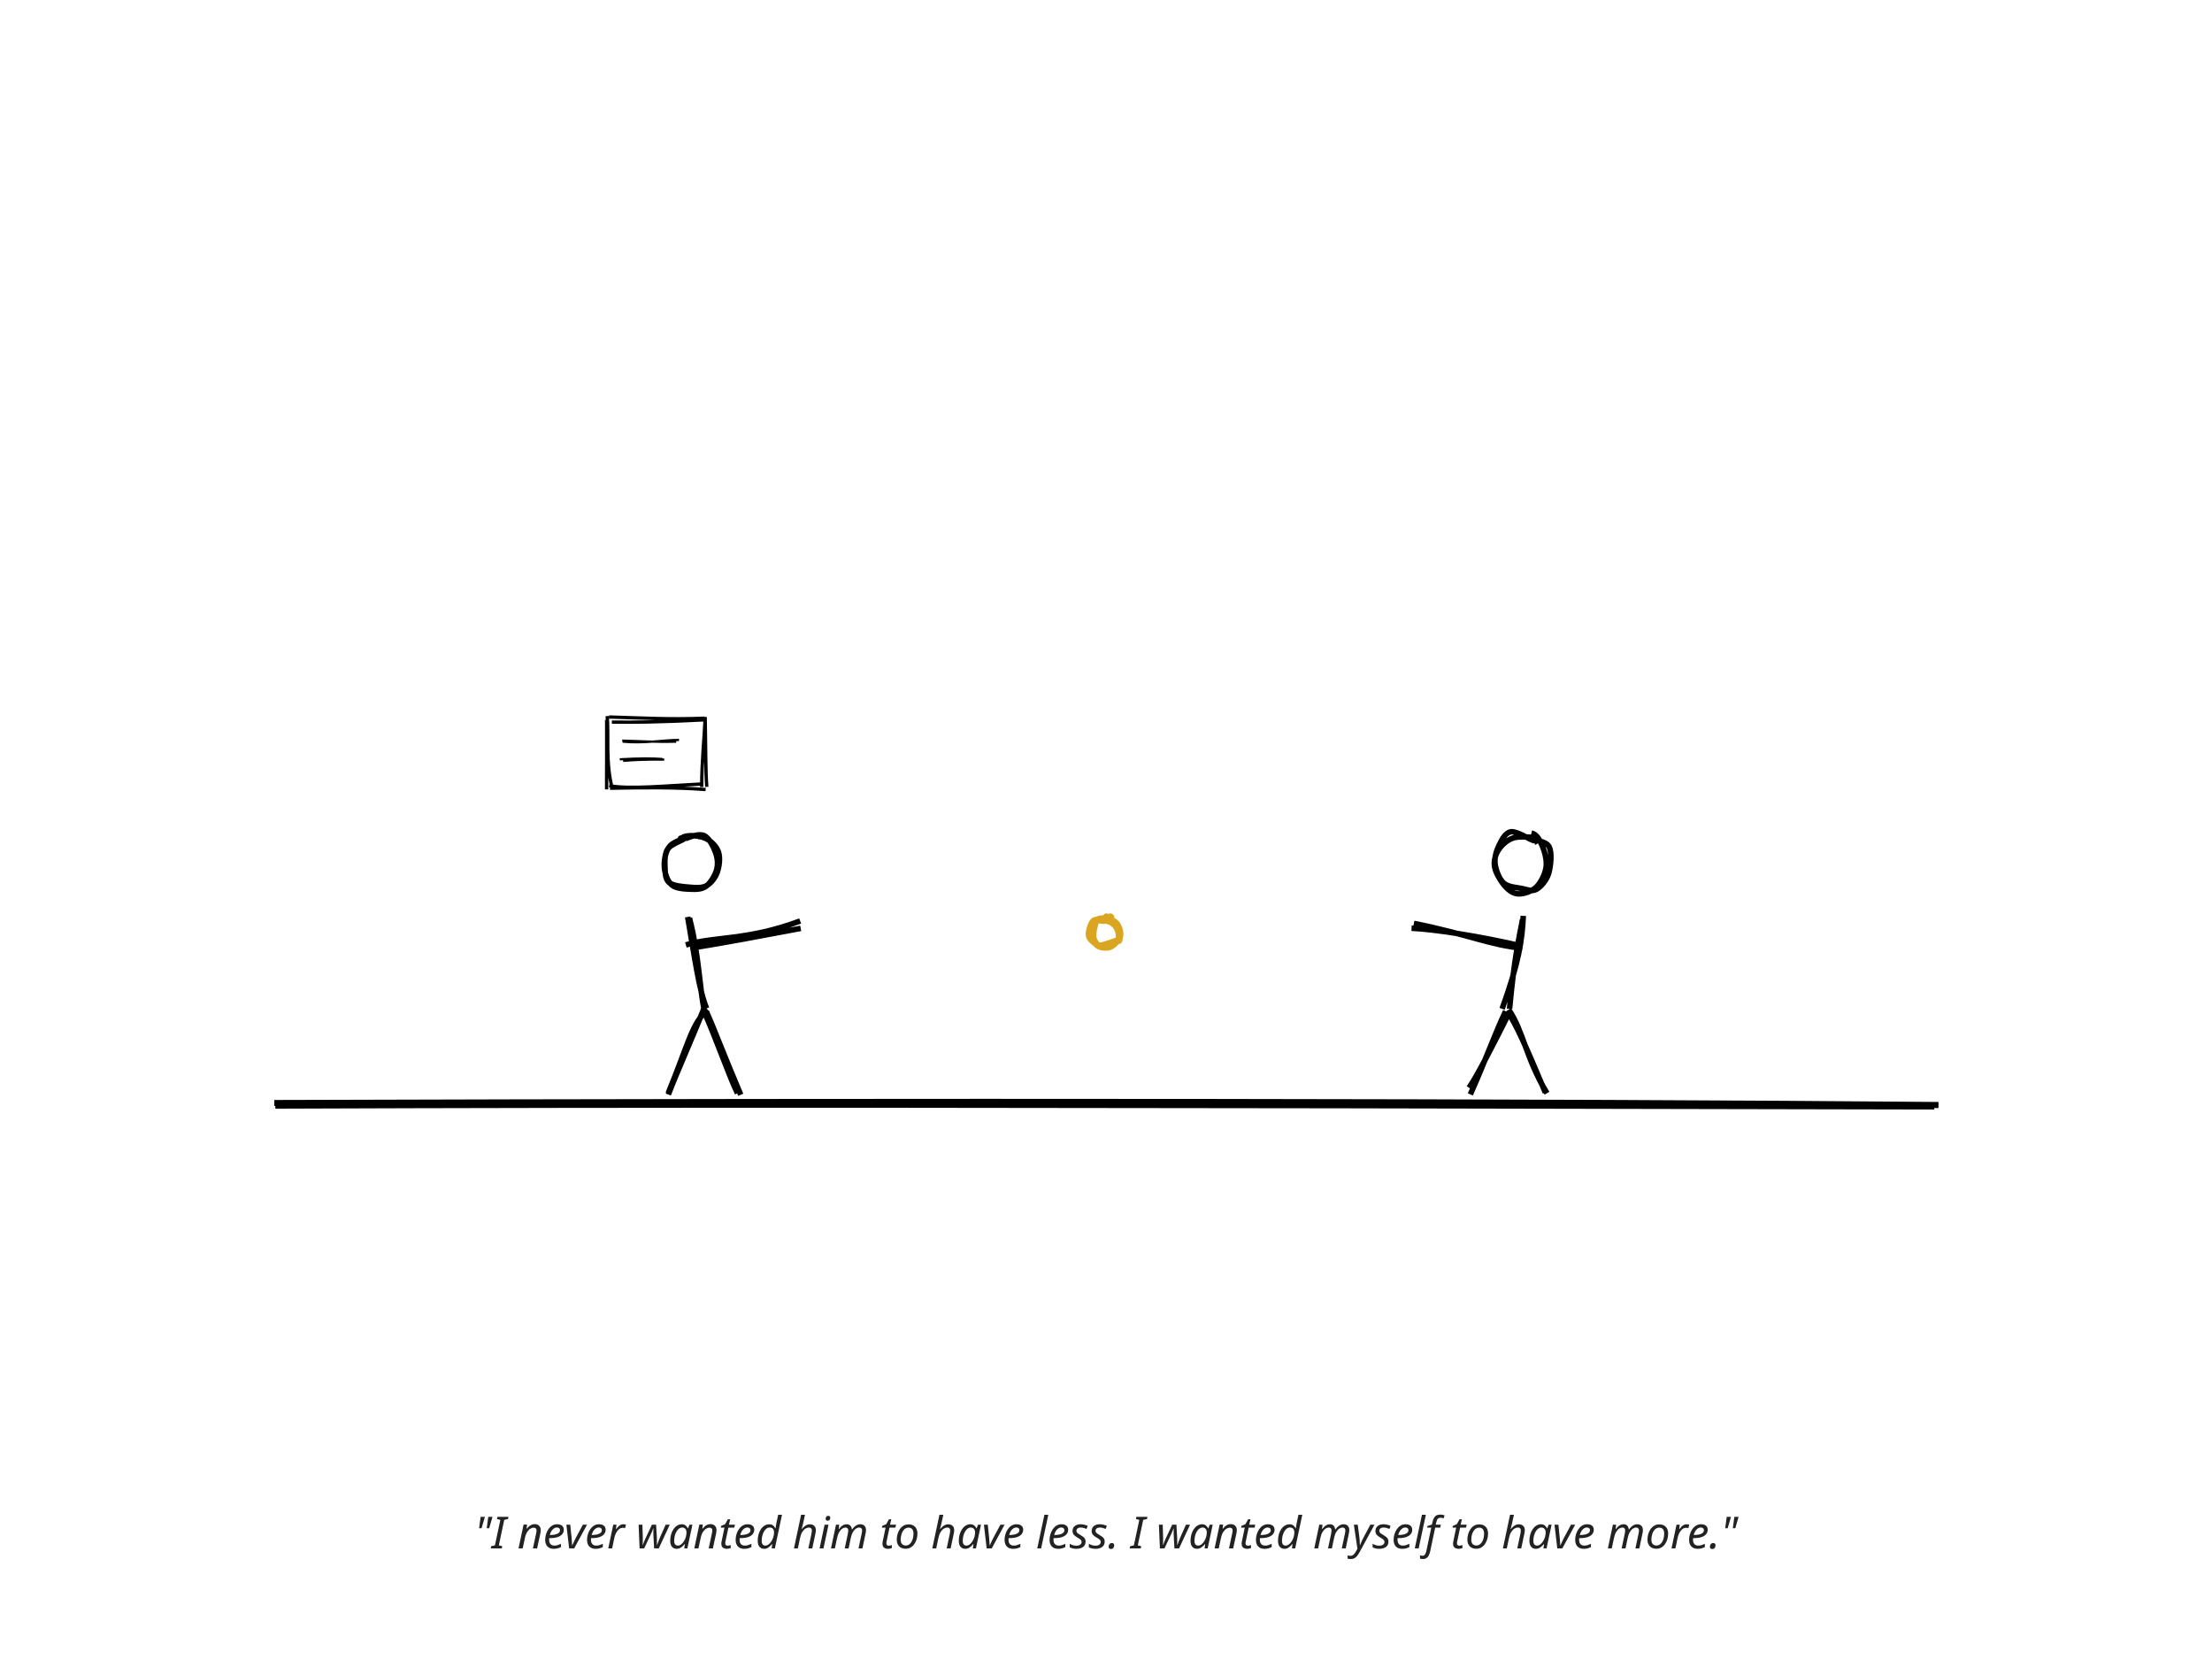
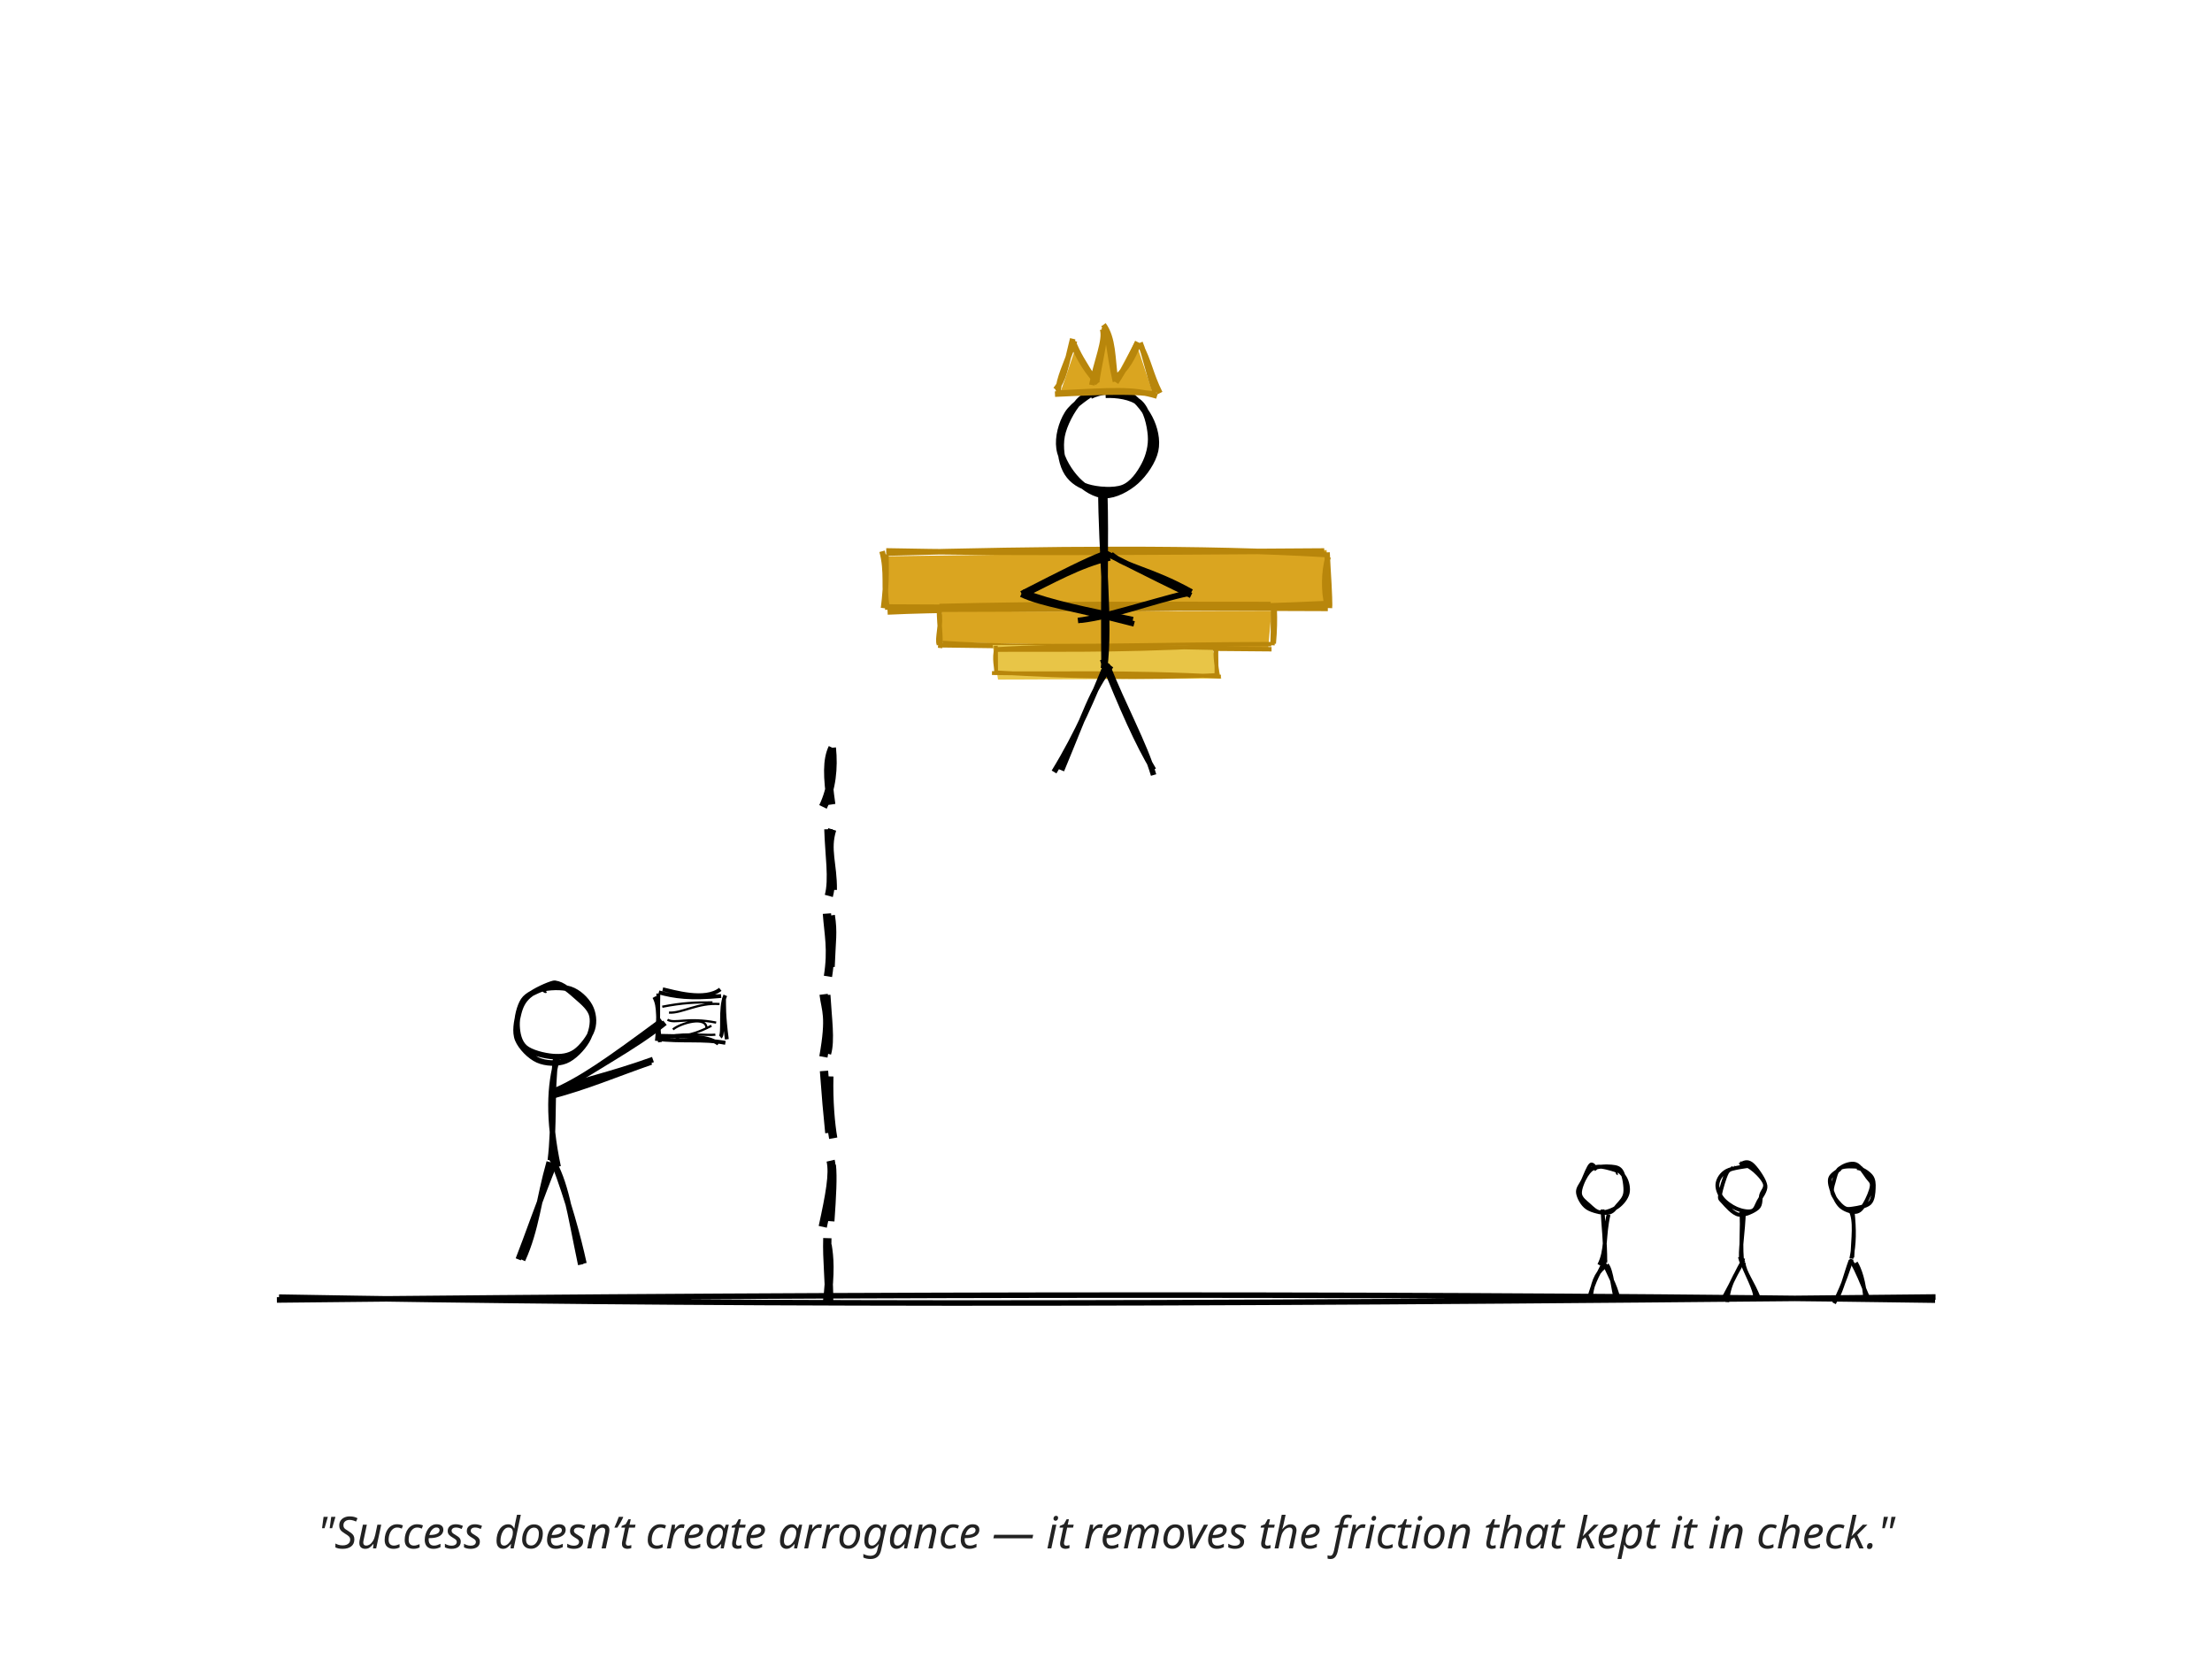
<svg xmlns="http://www.w3.org/2000/svg" width="800" height="600" viewBox="0 0 800 600">
  <rect width="800" height="600" fill="#FFFFFF" />
  <g>
-     <path d="M99.212 398.921 C332.299 398.209, 563.369 398.391, 701.088 399.641 M99.577 399.862 C232.913 399.361, 366.198 399.419, 699.555 400.171" stroke="#000000" stroke-width="2.2" fill="none" />
+     <path d="M320.763 201.188 L479.775 198.939 L481.745 219.116 L320.933 220.498" stroke="none" stroke-width="0" fill="#DAA520" />
+     <path d="M320.511 199.247 C361.988 200.089, 406.729 199.775, 478.926 199.275 M320.68 200.027 C377.501 198.47, 436.081 197.894, 479.613 200.557 M480.364 201.438 C478.71 206.84, 478.805 214.438, 480.001 218.73 M479.943 199.77 C480.298 207.421, 480.976 215.476, 480.812 219.926 M480.224 218.277 C418.522 221.252, 356.795 219.61, 321.007 221.322 M480.229 220.032 C445.41 219.831, 411.882 220.024, 320.084 219.537 M320.7 219.023 C319.544 212.749, 321.034 206.797, 319.007 199.383 M319.549 219.938 C320.008 215.893, 320.696 210.942, 320.392 200.431" stroke="#B8860B" stroke-width="2" fill="none" />
  </g>
  <g>
-     <path d="M242.269 306.002 C242.269 306.002, 242.269 306.002, 242.269 306.002 M242.269 306.002 C242.269 306.002, 242.269 306.002, 242.269 306.002 M243.341 317.015 C244.803 313.12, 250.754 309.844, 253.821 301.644 M241.991 318.361 C246.135 314.031, 249.28 310.345, 255.496 302.136 M250.749 322.899 C253.542 317.293, 255.959 313.967, 258.873 310.637 M249.119 321.383 C252.526 318.206, 255.465 314.82, 258.368 311.609" stroke="none" stroke-width="1" fill="none" />
-     <path d="M247.977 303.279 C249.955 302.527, 252.894 301.385, 254.694 302.224 C256.494 303.063, 258.032 306.257, 258.78 308.314 C259.528 310.37, 259.742 312.536, 259.182 314.565 C258.621 316.594, 256.981 319.315, 255.416 320.487 C253.852 321.658, 251.876 321.673, 249.792 321.595 C247.709 321.518, 244.501 321.403, 242.913 320.023 C241.325 318.644, 240.353 315.677, 240.264 313.319 C240.175 310.961, 240.672 307.698, 242.38 305.874 C244.087 304.051, 248.905 302.84, 250.509 302.377 C252.112 301.914, 252.154 302.896, 251.999 303.094 M246.892 302.779 C249.147 301.857, 252.694 302.188, 254.844 303.062 C256.995 303.936, 259.033 305.972, 259.797 308.023 C260.561 310.075, 260.144 313.318, 259.426 315.37 C258.709 317.422, 257.182 319.42, 255.495 320.336 C253.808 321.252, 251.546 321.053, 249.304 320.866 C247.062 320.678, 243.511 320.42, 242.043 319.211 C240.575 318.002, 240.582 315.642, 240.493 313.612 C240.404 311.582, 240.351 308.738, 241.507 307.03 C242.664 305.321, 246.674 303.997, 247.432 303.361 C248.191 302.725, 246.078 303.072, 246.06 303.214" stroke="#000000" stroke-width="2" fill="none" />
+     <path d="M340.613 221.32 L459.879 220.944 L458.625 234.685 L339.059 232.253" stroke="none" stroke-width="0" fill="#DAA520" />
+     <path d="M339.756 219.166 C378.937 218.189, 414.603 218.42, 459.554 218.436 M339.964 219.775 C365.461 219.202, 390.222 218.985, 460.584 220.015 M461.024 220.241 C461.174 224.137, 461.108 228.101, 460.674 232.767 M460.516 220.105 C460.174 222.918, 460.542 225.998, 460.212 233.376 M459.767 232.959 C415.242 233.035, 372.605 234.766, 340.94 232.532 M459.871 234.802 C418.797 234.569, 378.756 233.835, 340.541 233.379 M339.579 233.123 C338.694 231.044, 340.657 225.794, 339.69 221.082 M340.004 234.363 C340.402 230.247, 339.715 226.999, 339.568 220.594" stroke="#B8860B" stroke-width="1.6" fill="none" />
  </g>
  <g>
-     <path d="M248.709 331.627 C251.121 345.446, 252.858 358.509, 255.558 364.688 M249.339 332.015 C252.875 345.549, 253.032 358.348, 254.809 365.601" stroke="#000000" stroke-width="2" fill="none" />
+     <path d="M359.004 233.254 L438.241 233.617 L441.717 245.404 L360.948 245.784" stroke="none" stroke-width="0" fill="#E8C547" />
+     <path d="M359.55 235.076 C380.562 234.843, 400.486 235.573, 438.595 233.688 M359.716 234.801 C385.281 233.162, 412.507 233.786, 440.816 234.402 M439.778 233.339 C439.181 237.881, 440.235 241.185, 440.247 244.069 M439.91 234.015 C439.863 237.897, 440.028 241.515, 439.953 244.215 M441.512 244.74 C408.84 242.746, 377.84 243.853, 358.761 243.417 M440.626 244.131 C414.3 245.475, 386.877 244.756, 360.427 243.2 M360.235 243.307 C360.471 241.538, 359.237 238.51, 360.377 234.075 M360.25 244.027 C360.174 239.812, 360.276 236.135, 360.134 233.566" stroke="#B8860B" stroke-width="1.4" fill="none" />
  </g>
  <g>
-     <path d="M255.977 365.249 C250.317 369.737, 248.988 377.571, 241.664 395.391 M254.513 364.923 C250.599 374.864, 244.866 387.586, 241.71 395.852" stroke="#000000" stroke-width="2" fill="none" />
+     <path d="M385.906 149.961 C385.906 149.961, 385.906 149.961, 385.906 149.961 M385.906 149.961 C385.906 149.961, 385.906 149.961, 385.906 149.961 M384.057 167.318 C389.7 160.811, 393.429 155.127, 407.802 140.525 M385.193 165.436 C391.896 156.963, 400.381 149.974, 406.07 142.154 M392.063 173.135 C396.116 164.929, 404.674 158.89, 412.502 146.79 M391.094 173.571 C398.196 166.31, 405.283 159.95, 413.28 149.054 M399.108 179.053 C403.997 173.011, 410.966 166.48, 415.929 157.847 M399.708 179.049 C403.698 176.005, 407.153 171.807, 417.442 158.45" stroke="none" stroke-width="1.2" fill="none" />
+     <path d="M394.349 143.097 C397.875 141.382, 403.311 140.691, 406.87 142.053 C410.429 143.416, 413.893 147.787, 415.704 151.272 C417.514 154.757, 418.556 159.174, 417.734 162.963 C416.913 166.751, 413.781 171.329, 410.776 174.004 C407.77 176.68, 403.233 179.066, 399.7 179.016 C396.166 178.966, 392.322 176.52, 389.576 173.706 C386.83 170.893, 383.798 166.138, 383.226 162.134 C382.655 158.131, 383.976 153.177, 386.145 149.685 C388.314 146.194, 394.307 142.544, 396.24 141.184 C398.174 139.824, 397.787 141.114, 397.747 141.526 M399.844 142.756 C403.663 142.552, 409.318 143.276, 412.062 145.722 C414.805 148.169, 415.997 153.678, 416.305 157.435 C416.613 161.193, 415.592 165.088, 413.909 168.267 C412.227 171.447, 409.669 175.187, 406.211 176.511 C402.752 177.835, 396.615 177.313, 393.156 176.211 C389.697 175.109, 386.995 172.998, 385.456 169.898 C383.917 166.798, 383.139 161.721, 383.923 157.611 C384.706 153.502, 387.574 148.115, 390.158 145.241 C392.742 142.368, 397.963 140.973, 399.426 140.371 C400.89 139.769, 398.66 141.395, 398.94 141.63" stroke="#000000" stroke-width="2.4" fill="none" />
  </g>
  <g>
-     <path d="M254.734 366.01 C259.347 376.508, 264.052 390.069, 266.721 395.365 M255.434 365.796 C258.221 371.913, 260.992 379.622, 267.898 395.941" stroke="#000000" stroke-width="2" fill="none" />
+     <path d="M398.346 176.077 C398.346 200.471, 401.474 225.095, 399.284 241.715 M399.356 178.695 C399.843 195.293, 399.202 212.172, 399.496 240.93" stroke="#000000" stroke-width="2.4" fill="none" />
  </g>
  <g>
-     <path d="M248.054 341.749 C258.697 338.544, 270.185 340.272, 289.387 333.083 M250.141 342.853 C263.052 340.777, 274.428 338.615, 289.585 335.758" stroke="#000000" stroke-width="2" fill="none" />
+     <path d="M401.824 240.785 C394.885 249.875, 392.607 257.663, 383.906 278.583 M400.375 239.683 C395.332 251.923, 390.012 264.814, 381.21 279.194" stroke="#000000" stroke-width="2" fill="none" />
  </g>
  <g>
-     <path d="M541.6 307.829 C541.6 307.829, 541.6 307.829, 541.6 307.829 M541.6 307.829 C541.6 307.829, 541.6 307.829, 541.6 307.829 M541.068 317.966 C545.413 313.574, 549.238 309.014, 557.793 304.442 M543.563 318.993 C545.79 314.779, 550.458 310.183, 556.761 302.774 M549.247 322.512 C551.158 321.718, 556.025 317.741, 557.483 312.167 M548.771 324.168 C553.184 319.009, 555.779 315.885, 559.12 312.775" stroke="none" stroke-width="1" fill="none" />
-     <path d="M553.862 301.284 C555.815 301.752, 556.86 303.776, 557.746 305.826 C558.631 307.877, 559.518 311.096, 559.175 313.586 C558.833 316.075, 557.336 319.146, 555.69 320.763 C554.044 322.38, 551.18 323.314, 549.299 323.286 C547.418 323.259, 545.858 322.193, 544.406 320.598 C542.954 319.002, 541.012 315.89, 540.587 313.712 C540.163 311.534, 540.749 309.305, 541.858 307.532 C542.967 305.759, 544.997 303.824, 547.243 303.074 C549.488 302.324, 554.043 302.775, 555.332 303.031 C556.621 303.287, 555.223 304.563, 554.976 304.609 M552.874 303.286 C555.122 304.023, 558.999 304.068, 560.204 306.162 C561.408 308.256, 560.86 313.268, 560.099 315.849 C559.338 318.43, 557.269 320.74, 555.639 321.65 C554.008 322.561, 552.292 321.699, 550.317 321.314 C548.343 320.93, 545.392 320.826, 543.792 319.344 C542.192 317.862, 540.991 314.692, 540.717 312.423 C540.442 310.153, 541.19 307.66, 542.145 305.726 C543.101 303.792, 544.404 301.121, 546.451 300.821 C548.497 300.52, 553.153 303.514, 554.423 303.926 C555.693 304.338, 554.395 303.185, 554.072 303.294" stroke="#000000" stroke-width="2" fill="none" />
+     <path d="M398.757 238.453 C405.61 255.676, 411.647 269.288, 417.203 278.44 M400.426 240.583 C406.285 255.349, 414.015 269.343, 417.213 280.302" stroke="#000000" stroke-width="2" fill="none" />
  </g>
  <g>
-     <path d="M550.917 331.232 C550.503 340.064, 549.274 348.262, 543.262 364.857 M550.659 332.527 C549.382 339.439, 547.71 345.894, 545.954 364.864" stroke="#000000" stroke-width="2" fill="none" />
+     <path d="M401.458 201.772 C390.343 204.392, 380.587 210.096, 370.331 215.046 M399.194 200.342 C392.66 202.868, 385.042 206.742, 369.457 214.707" stroke="#000000" stroke-width="2" fill="none" />
  </g>
  <g>
-     <path d="M545.908 366.099 C540.427 377.021, 534.387 388.952, 531.286 393.391 M544.525 365.71 C540.748 373.637, 537.477 382.991, 531.768 395.812" stroke="#000000" stroke-width="2" fill="none" />
+     <path d="M369.344 214.932 C377.011 218.571, 388.036 219.817, 410.17 225.64 M369.81 214.069 C381.21 218.363, 392.265 220.42, 409.736 224.094" stroke="#000000" stroke-width="2" fill="none" />
  </g>
  <g>
-     <path d="M545.631 365.123 C550.9 372.788, 551.921 382.913, 559.49 395.376 M545.125 365.58 C548.773 371.426, 551.482 377.548, 558.904 395.144" stroke="#000000" stroke-width="2" fill="none" />
+     <path d="M401.802 200.461 C407.246 205.18, 416.252 205.875, 430.918 214.079 M400.192 200.171 C405.401 202.714, 413.514 207, 430.767 215.342" stroke="#000000" stroke-width="2" fill="none" />
  </g>
  <g>
-     <path d="M550.519 342.895 C539.384 341.948, 530.531 337.781, 511.344 333.974 M549.209 341.89 C534.266 338.469, 518.694 336.067, 510.508 335.705" stroke="#000000" stroke-width="2" fill="none" />
+     <path d="M428.243 214.717 C415.084 218.054, 398.482 223.435, 389.847 224.412 M430.211 214.503 C415.548 217.641, 403.097 222.878, 390.996 224.317" stroke="#000000" stroke-width="2" fill="none" />
  </g>
  <g>
-     <path d="M396.736 332.952 C396.736 332.952, 396.736 332.952, 396.736 332.952 M396.736 332.952 C396.736 332.952, 396.736 332.952, 396.736 332.952 M401.404 342.655 C402.844 340.238, 405.219 338.852, 405.794 338.396 M401.841 342.604 C403.245 340.697, 404.656 339.074, 405.749 338.241" stroke="none" stroke-width="1.2" fill="none" />
-     <path d="M400.675 332.432 C401.629 332.472, 402.992 333.181, 403.729 333.999 C404.465 334.816, 404.988 336.363, 405.093 337.339 C405.199 338.315, 404.978 339.01, 404.361 339.854 C403.743 340.698, 402.533 342.012, 401.389 342.402 C400.244 342.792, 398.487 342.704, 397.493 342.194 C396.498 341.684, 395.716 340.478, 395.421 339.343 C395.125 338.209, 395.446 336.512, 395.719 335.386 C395.992 334.259, 396.098 333.133, 397.057 332.582 C398.017 332.03, 400.736 332.247, 401.477 332.078 C402.218 331.909, 401.559 331.372, 401.505 331.566 M398.345 332.776 C399.162 332.739, 400.753 332.911, 401.714 333.42 C402.674 333.928, 403.589 334.771, 404.109 335.826 C404.63 336.881, 404.953 338.983, 404.837 339.749 C404.721 340.515, 404.529 340.035, 403.414 340.419 C402.299 340.803, 399.302 341.886, 398.148 342.054 C396.993 342.222, 397.199 342.058, 396.485 341.426 C395.771 340.795, 394.026 339.649, 393.865 338.265 C393.704 336.88, 394.569 334.01, 395.519 333.118 C396.469 332.227, 398.79 333.182, 399.565 332.916 C400.341 332.65, 400.05 331.412, 400.17 331.523" stroke="#DAA520" stroke-width="2.4" fill="none" />
+     <path d="M383.548 141.83 L389.088 125.587 L395.288 138.09 L399.345 118.494 L403.366 136.834 L410.656 123.383 L416.728 141.526" stroke="none" stroke-width="0" fill="#DAA520" fill-rule="evenodd" />
+     <path d="M381.755 140.882 C384.623 137.555, 385.376 133.168, 387.963 122.506 M382.705 141.258 C383.036 136.826, 385.23 132.367, 388.644 123.278 M388.052 124.804 C389.898 128.072, 391.166 132.029, 397.013 138.657 M388.138 123.66 C389.688 127.724, 391.821 131.231, 396.094 137.822 M394.873 139.252 C396.596 130.449, 399.986 123.053, 398.769 119.051 M396.592 138.178 C397.595 131.286, 399.174 125.598, 399.771 118.518 M399.075 117.442 C402.673 122.352, 402.317 129.667, 403.315 136.573 M399.238 118.332 C401.377 122.717, 401 127.464, 403.417 137.979 M403.169 136.746 C407.599 133.769, 409.894 128.609, 411.378 125.109 M403.601 138.295 C407.08 133.022, 408.891 128.957, 411.433 123.688 M412.301 124.68 C415.517 130.466, 416.037 135.254, 419.502 142.172 M412.314 123.963 C414.292 128.709, 415.118 134.437, 417.907 142.12 M418.448 143.238 C409.699 140.53, 402.392 141.205, 381.946 142.199 M417.531 142.566 C411.501 141.609, 403.397 141.477, 381.543 142.542" stroke="#B8860B" stroke-width="2" fill="none" />
  </g>
  <g>
-     <path d="M221.284 261.152 C229.193 261.227, 236.197 261.279, 255.574 260.31 M220.275 259.312 C231.558 259.635, 242.544 260.272, 254.822 259.745 M254.99 260.454 C254.666 267.418, 253.815 274.903, 253.773 284.629 M255.035 259.298 C255.251 269.58, 255.162 279.058, 255.62 284.572 M254.253 283.507 C240.61 284.21, 227.621 285.502, 220.329 284.154 M255.197 285.542 C244.007 284.7, 232.5 284.844, 220.616 285.074 M221.445 285.1 C218.94 276.105, 220.206 265.209, 219.595 258.977 M219.384 285.499 C219.4 278.064, 219.433 269.975, 219.409 260.379" stroke="#000000" stroke-width="1.2" fill="none" />
+     <path d="M191.436 359.865 C191.436 359.865, 191.436 359.865, 191.436 359.865 M191.436 359.865 C191.436 359.865, 191.436 359.865, 191.436 359.865 M187.608 377.791 C194.421 369.803, 198.481 363.862, 203.805 355.615 M188.145 375.441 C191.622 371.401, 195.209 366.971, 203.152 356.796 M192.892 383.649 C197.191 375.304, 203.888 369.207, 209.812 364.347 M192.606 381.573 C200.352 373.589, 207.162 367.257, 210.636 362.723 M203.482 383.164 C206.728 378.874, 210.16 372.417, 214.923 372.092 M202.748 383.348 C205.181 381.226, 207.74 377.039, 213.383 370.451" stroke="none" stroke-width="1" fill="none" />
+     <path d="M200.778 355.702 C203.337 355.749, 206.538 358.746, 208.758 360.691 C210.979 362.636, 213.519 364.744, 214.101 367.37 C214.683 369.996, 213.844 373.728, 212.249 376.448 C210.654 379.168, 207.488 382.535, 204.529 383.691 C201.569 384.847, 197.378 384.668, 194.493 383.384 C191.609 382.1, 188.38 378.778, 187.222 375.986 C186.063 373.195, 186.875 369.279, 187.542 366.634 C188.208 363.988, 189.125 361.939, 191.221 360.112 C193.317 358.285, 198.347 356.098, 200.116 355.671 C201.885 355.245, 201.787 357.237, 201.834 357.551 M195.357 357.84 C198.303 356.995, 203.263 356.758, 206.256 357.76 C209.249 358.763, 211.993 361.44, 213.315 363.856 C214.637 366.271, 215.062 369.497, 214.186 372.253 C213.311 375.009, 210.453 378.752, 208.064 380.394 C205.675 382.036, 202.881 382.36, 199.851 382.104 C196.821 381.848, 192.028 380.722, 189.885 378.856 C187.742 376.989, 187.096 373.744, 186.992 370.905 C186.889 368.066, 187.849 364.001, 189.265 361.821 C190.68 359.641, 194.132 358.437, 195.484 357.826 C196.837 357.214, 197.115 358.273, 197.378 358.151" stroke="#000000" stroke-width="2" fill="none" />
  </g>
  <g>
-     <path d="M225.186 268.23 C233.267 269.005, 240.162 267.548, 245.579 267.618 M225.048 267.859 C230.868 267.966, 236.462 268.458, 244.555 268.237" stroke="#000000" stroke-width="0.8" fill="none" />
+     <path d="M201.578 382.714 C198.733 392.613, 198.171 404.579, 201.854 421.947 M200.976 382.993 C199.403 395.281, 200.596 406.71, 199.041 419.61" stroke="#000000" stroke-width="2" fill="none" />
  </g>
  <g>
-     <path d="M224.145 274.612 C231.315 274.217, 235.723 274.224, 239.534 274.498 M225.371 275.185 C228.883 274.895, 232.474 274.669, 240.243 274.706" stroke="#000000" stroke-width="0.8" fill="none" />
+     <path d="M198.643 420.237 C194.788 433.856, 194.03 444.683, 188.998 455.711 M200.844 420.143 C195.418 433.418, 190.325 448.19, 187.436 455.45" stroke="#000000" stroke-width="2" fill="none" />
  </g>
-   <text x="400" y="560" text-anchor="middle" font-family="sans-serif" font-size="16" fill="#222" font-style="italic">"I never wanted him to have less. I wanted myself to have more."</text>
+   <g>
+     <path d="M199.288 418.568 C204.764 427.811, 205.897 437.586, 210.04 457.373 M200.44 420.787 C205.526 434.202, 209.003 447.031, 211.187 456.963" stroke="#000000" stroke-width="2" fill="none" />
+   </g>
+   <g>
+     <path d="M199.353 396.709 C215.059 386.01, 228.832 379.252, 240.49 369.894 M199.549 395.043 C210.298 390.373, 219.559 383.832, 239.403 369.14" stroke="#000000" stroke-width="2" fill="none" />
+   </g>
+   <g>
+     <path d="M200.171 394.718 C210.317 390.618, 219.095 389.314, 236.154 383.204 M199.495 396.422 C212.362 393.012, 222.383 388.669, 235.5 384.1" stroke="#000000" stroke-width="2" fill="none" />
+   </g>
+   <g>
+     <path d="M239.691 357.782 C243.607 358.648, 254.982 362.176, 260.504 357.804 M238.273 358.896 C243.924 360.487, 249.628 361.274, 260.808 360.217 M262.314 359.976 C260.204 364.712, 261.897 373.949, 260.519 375.035 M261.845 360.884 C261.909 363.479, 261.657 366.9, 262.873 375.879 M259.841 377.469 C255.542 374.37, 248.047 374.922, 238.926 374.631 M262.348 377.162 C254.278 375.624, 246.958 376.878, 236.947 375.69 M238.7 376.911 C237.5 368.284, 238.675 364.241, 236.625 360.586 M237.669 375.53 C238.208 370.281, 237.958 363.693, 238.097 359.334" stroke="#000000" stroke-width="1.4" fill="none" />
+   </g>
+   <g>
+     <path d="M241.952 366.21 C246.496 366.575, 252.556 362.497, 260.226 363.123 M239.525 364.099 C246.854 362.669, 251.462 362.481, 257.687 362.537" stroke="#000000" stroke-width="0.8" fill="none" />
+   </g>
+   <g>
+     <path d="M243.371 372.312 C246.106 370.023, 255.758 367.175, 255.527 372.082 M241.406 368.785 C244.108 370.393, 248.533 367.751, 259.005 369.837" stroke="#000000" stroke-width="0.8" fill="none" />
+   </g>
+   <g>
+     <path d="M244.469 376.038 C247.262 373.204, 247.626 375.946, 257.297 370.986 M242.602 374.693 C247.832 373.524, 255.936 374.557, 258.72 374.199" stroke="#000000" stroke-width="0.8" fill="none" />
+   </g>
+   <g>
+     <path d="M300.837 270.452 C301.591 277.72, 300.836 285.269, 297.644 291.826 M301.098 270.469 C299.017 274.788, 299.162 280.881, 300.633 290.963" stroke="#000000" stroke-width="3" fill="none" />
+   </g>
+   <g>
+     <path d="M299.601 299.896 C299.848 309.028, 301.402 318.016, 299.747 324.02 M300.974 299.974 C298.635 307.304, 301.281 312.479, 301.192 321.851" stroke="#000000" stroke-width="3" fill="none" />
+   </g>
+   <g>
+     <path d="M300.459 331.096 C301.442 337.421, 300.763 339.717, 300.395 349.676 M299.067 330.408 C299.602 337.901, 300.997 343.316, 299.442 353.125" stroke="#000000" stroke-width="3" fill="none" />
+   </g>
+   <g>
+     <path d="M297.874 359.612 C298.616 365.568, 300.457 367.305, 297.8 382.234 M298.844 359.855 C299.339 368.492, 300.497 376.173, 299.106 381.009" stroke="#000000" stroke-width="3" fill="none" />
+   </g>
+   <g>
+     <path d="M298.012 387.328 C298.744 397.312, 299.161 401.925, 299.942 409.714 M299.932 389.294 C299.695 398.243, 300.454 406.667, 301.346 411.655" stroke="#000000" stroke-width="3" fill="none" />
+   </g>
+   <g>
+     <path d="M300.411 419.776 C301.502 424.455, 300.098 432.07, 297.556 443.694 M300.836 421.371 C301.312 425.631, 300.919 432.737, 300.289 441.661" stroke="#000000" stroke-width="3" fill="none" />
+   </g>
+   <g>
+     <path d="M299.217 447.791 C298.966 456.033, 299.955 462.457, 299.877 471.997 M299.303 450.298 C300.013 454.722, 300.494 459.594, 299.02 471.7" stroke="#000000" stroke-width="3" fill="none" />
+   </g>
+   <g>
+     <path d="M100.907 469.13 C249.071 471.702, 397.823 472.228, 700.012 469.072 M100.137 470.152 C315.234 467.818, 530.617 467.769, 699.851 470.218" stroke="#000000" stroke-width="2" fill="none" />
+   </g>
+   <g>
+     <path d="M573.346 425.526 C573.346 425.526, 573.346 425.526, 573.346 425.526 M573.346 425.526 C573.346 425.526, 573.346 425.526, 573.346 425.526 M575.229 434.391 C575.757 431.735, 580.32 429.094, 583.598 421.769 M574.368 434.399 C576.628 430.795, 580.458 426.313, 583.635 422.322 M576.488 438.061 C582.703 434.56, 586.722 428.747, 586.849 426.554 M578.316 439.232 C579.721 435.146, 583.232 432.531, 589.002 426.099" stroke="none" stroke-width="0.7" fill="none" />
+     <path d="M582.886 422.023 C584.684 422.533, 586.653 424.252, 587.613 425.838 C588.573 427.424, 589.07 429.781, 588.646 431.539 C588.222 433.297, 586.686 435.227, 585.071 436.386 C583.456 437.545, 580.689 438.585, 578.956 438.494 C577.224 438.403, 575.931 436.973, 574.676 435.84 C573.421 434.708, 571.595 433.481, 571.428 431.699 C571.261 429.917, 572.644 426.769, 573.673 425.149 C574.703 423.529, 575.87 422.31, 577.607 421.98 C579.343 421.65, 582.845 422.768, 584.093 423.17 C585.341 423.572, 585.05 424.392, 585.094 424.392 M575.704 422.814 C577.541 421.818, 580.951 421.737, 582.766 421.913 C584.582 422.089, 585.759 422.296, 586.597 423.87 C587.436 425.443, 588.044 429.362, 587.796 431.357 C587.548 433.351, 586.171 434.622, 585.107 435.836 C584.044 437.05, 583.258 438.476, 581.415 438.64 C579.571 438.804, 575.831 438.022, 574.046 436.819 C572.262 435.617, 570.953 433.096, 570.708 431.425 C570.463 429.754, 571.807 428.487, 572.578 426.792 C573.349 425.097, 574.525 421.871, 575.333 421.255 C576.142 420.638, 577.279 422.91, 577.428 423.094" stroke="#000000" stroke-width="1.4" fill="none" />
+   </g>
+   <g>
+     <path d="M581.748 439.3 C579.994 446.649, 581.124 452.204, 578.385 457.489 M579.587 437.416 C579.806 443.184, 580.579 448.495, 580.574 456.639" stroke="#000000" stroke-width="1.4" fill="none" />
+   </g>
+   <g>
+     <path d="M581.194 457.506 C578.029 459.65, 576.321 462.36, 575.383 468.592 M580.594 455.446 C578.669 459.983, 576.53 462.323, 574.485 470.434" stroke="#000000" stroke-width="1.4" fill="none" />
+   </g>
+   <g>
+     <path d="M581.154 457.409 C582.97 459.489, 583.43 467.36, 584.511 469.963 M579.6 455.37 C581.635 460.763, 584.143 464.295, 585.334 469.73" stroke="#000000" stroke-width="1.4" fill="none" />
+   </g>
+   <g>
+     <path d="M624.429 423.557 C624.429 423.557, 624.429 423.557, 624.429 423.557 M624.429 423.557 C624.429 423.557, 624.429 423.557, 624.429 423.557 M623.035 433.511 C624.762 432.407, 629.073 429.53, 631.847 424.208 M623.284 433.328 C627.414 430.141, 630.358 426.323, 633.011 422.371 M628.612 436.416 C631.64 434.886, 633.287 432.128, 637.132 425.928 M628.585 436.869 C630.127 434.833, 632.792 432.288, 636.832 426.297" stroke="none" stroke-width="0.7" fill="none" />
+     <path d="M629.343 420.745 C630.754 420.753, 633.053 422.057, 634.578 423.407 C636.103 424.758, 638.256 426.999, 638.494 428.847 C638.732 430.696, 636.823 432.978, 636.006 434.498 C635.189 436.018, 634.919 437.529, 633.591 437.968 C632.263 438.407, 629.829 437.916, 628.036 437.134 C626.243 436.352, 623.978 434.796, 622.834 433.274 C621.69 431.752, 620.892 429.639, 621.173 428.002 C621.453 426.366, 622.55 424.521, 624.518 423.454 C626.486 422.388, 631.491 421.791, 632.979 421.604 C634.466 421.416, 633.64 422.297, 633.444 422.328 M629.212 421.295 C630.74 420.33, 631.932 419.849, 633.436 420.945 C634.94 422.041, 637.644 426.006, 638.235 427.87 C638.825 429.734, 637.408 430.627, 636.979 432.132 C636.55 433.637, 637.02 435.705, 635.663 436.9 C634.306 438.095, 630.923 439.665, 628.836 439.302 C626.748 438.939, 624.259 435.954, 623.14 434.724 C622.021 433.494, 621.894 433.675, 622.123 431.923 C622.352 430.171, 623.702 425.782, 624.516 424.21 C625.331 422.638, 626.63 422.844, 627.009 422.492 C627.389 422.14, 626.714 422.219, 626.795 422.099" stroke="#000000" stroke-width="1.4" fill="none" />
+   </g>
+   <g>
+     <path d="M629.751 438.217 C630.34 443.804, 629.234 451.242, 630.283 457.743 M630.715 437.756 C630.515 445.917, 629.132 452.447, 629.753 456.317" stroke="#000000" stroke-width="1.4" fill="none" />
+   </g>
+   <g>
+     <path d="M630.431 455.088 C629.563 459.491, 625.354 462.33, 624.657 470.883 M630.586 455.719 C628.22 459.59, 627.251 462.346, 623.269 469.595" stroke="#000000" stroke-width="1.4" fill="none" />
+   </g>
+   <g>
+     <path d="M629.225 454.563 C631.774 461.47, 634.873 466.246, 634.782 469.415 M630.557 456.62 C630.956 460.436, 633.688 463.198, 636.273 469.857" stroke="#000000" stroke-width="1.4" fill="none" />
+   </g>
+   <g>
+     <path d="M665.645 422.285 C665.645 422.285, 665.645 422.285, 665.645 422.285 M665.645 422.285 C665.645 422.285, 665.645 422.285, 665.645 422.285 M663.998 433.301 C666.787 429.477, 672.062 426.291, 671.997 422.997 M664.78 433.4 C667.891 429.007, 671.425 425.265, 672.64 423.086 M669.13 437.813 C673.28 433.582, 675.333 429.85, 678.491 427.838 M668.275 437.348 C672.173 432.7, 676.005 428.707, 677.808 427.26" stroke="none" stroke-width="0.7" fill="none" />
+     <path d="M671.588 422.413 C673.429 422.576, 675.668 424.089, 676.678 425.321 C677.687 426.553, 677.726 428.171, 677.647 429.805 C677.568 431.439, 677.435 433.915, 676.204 435.125 C674.973 436.335, 671.858 436.825, 670.26 437.066 C668.663 437.306, 667.862 437.453, 666.62 436.568 C665.378 435.682, 663.378 433.292, 662.809 431.753 C662.24 430.214, 662.761 428.881, 663.205 427.336 C663.649 425.791, 664.018 423.37, 665.473 422.483 C666.927 421.596, 670.594 421.853, 671.933 422.016 C673.272 422.18, 673.627 423.194, 673.507 423.464 M665.683 422.391 C666.888 421.407, 669.494 420.468, 671.106 421.03 C672.718 421.592, 674.38 424.437, 675.355 425.761 C676.33 427.086, 677.11 427.372, 676.955 428.977 C676.799 430.582, 675.376 433.838, 674.422 435.389 C673.469 436.941, 672.647 438.1, 671.234 438.288 C669.82 438.476, 667.334 437.65, 665.939 436.52 C664.543 435.391, 663.536 433.234, 662.863 431.51 C662.189 429.785, 661.501 427.598, 661.9 426.172 C662.298 424.746, 664.628 423.557, 665.255 422.952 C665.882 422.348, 665.254 422.349, 665.659 422.543" stroke="#000000" stroke-width="1.4" fill="none" />
+   </g>
+   <g>
+     <path d="M669.27 437.82 C671.202 441.5, 670.193 447.799, 669.901 454.785 M670.007 437.98 C670.735 444.896, 670.676 449.84, 669.572 455.17" stroke="#000000" stroke-width="1.4" fill="none" />
+   </g>
+   <g>
+     <path d="M669.701 455.399 C668.552 458.623, 667.22 463.487, 663.324 471.345 M669.301 455.838 C667.621 460.382, 666.214 466.296, 664.289 469.758" stroke="#000000" stroke-width="1.4" fill="none" />
+   </g>
+   <g>
+     <path d="M671.2 456.655 C672.489 458.754, 674.298 463.501, 674.63 470.393 M669.68 456.363 C671.941 460.172, 672.893 463.015, 675.846 469.879" stroke="#000000" stroke-width="1.4" fill="none" />
+   </g>
+   <text x="400" y="560" text-anchor="middle" font-family="sans-serif" font-size="16" fill="#222" font-style="italic">"Success doesn’t create arrogance — it removes the friction that kept it in check."</text>
</svg>
